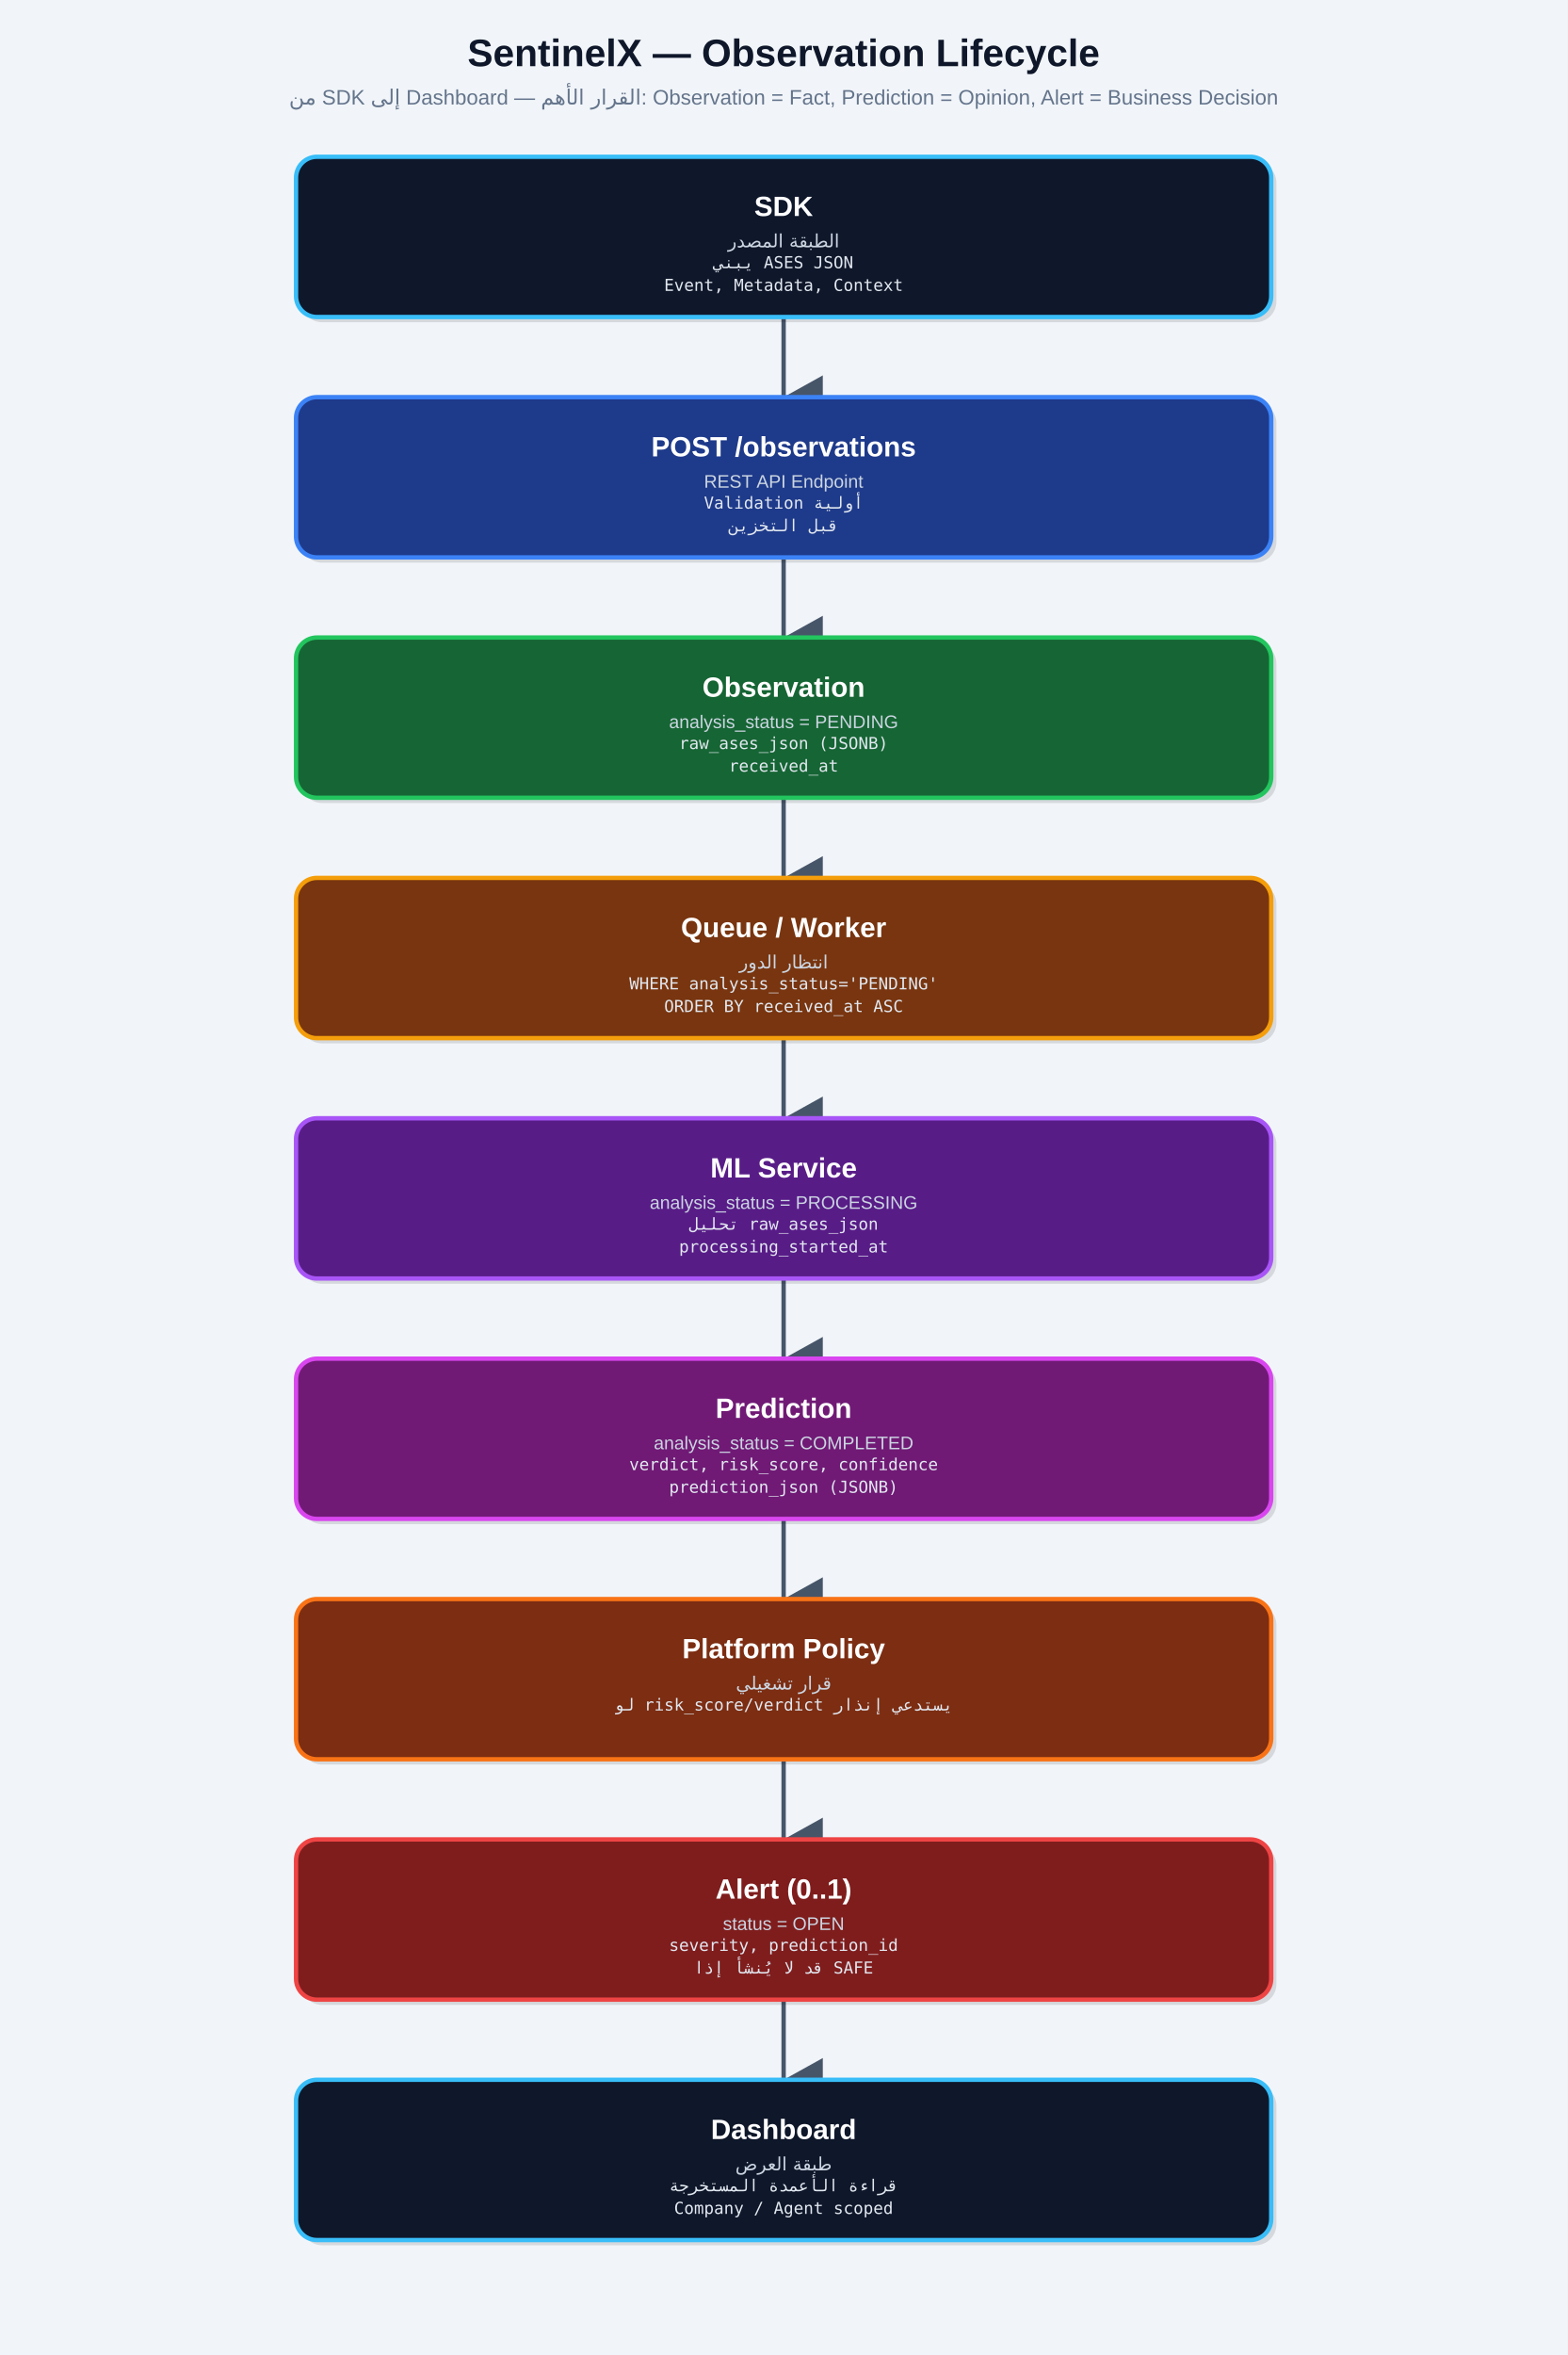
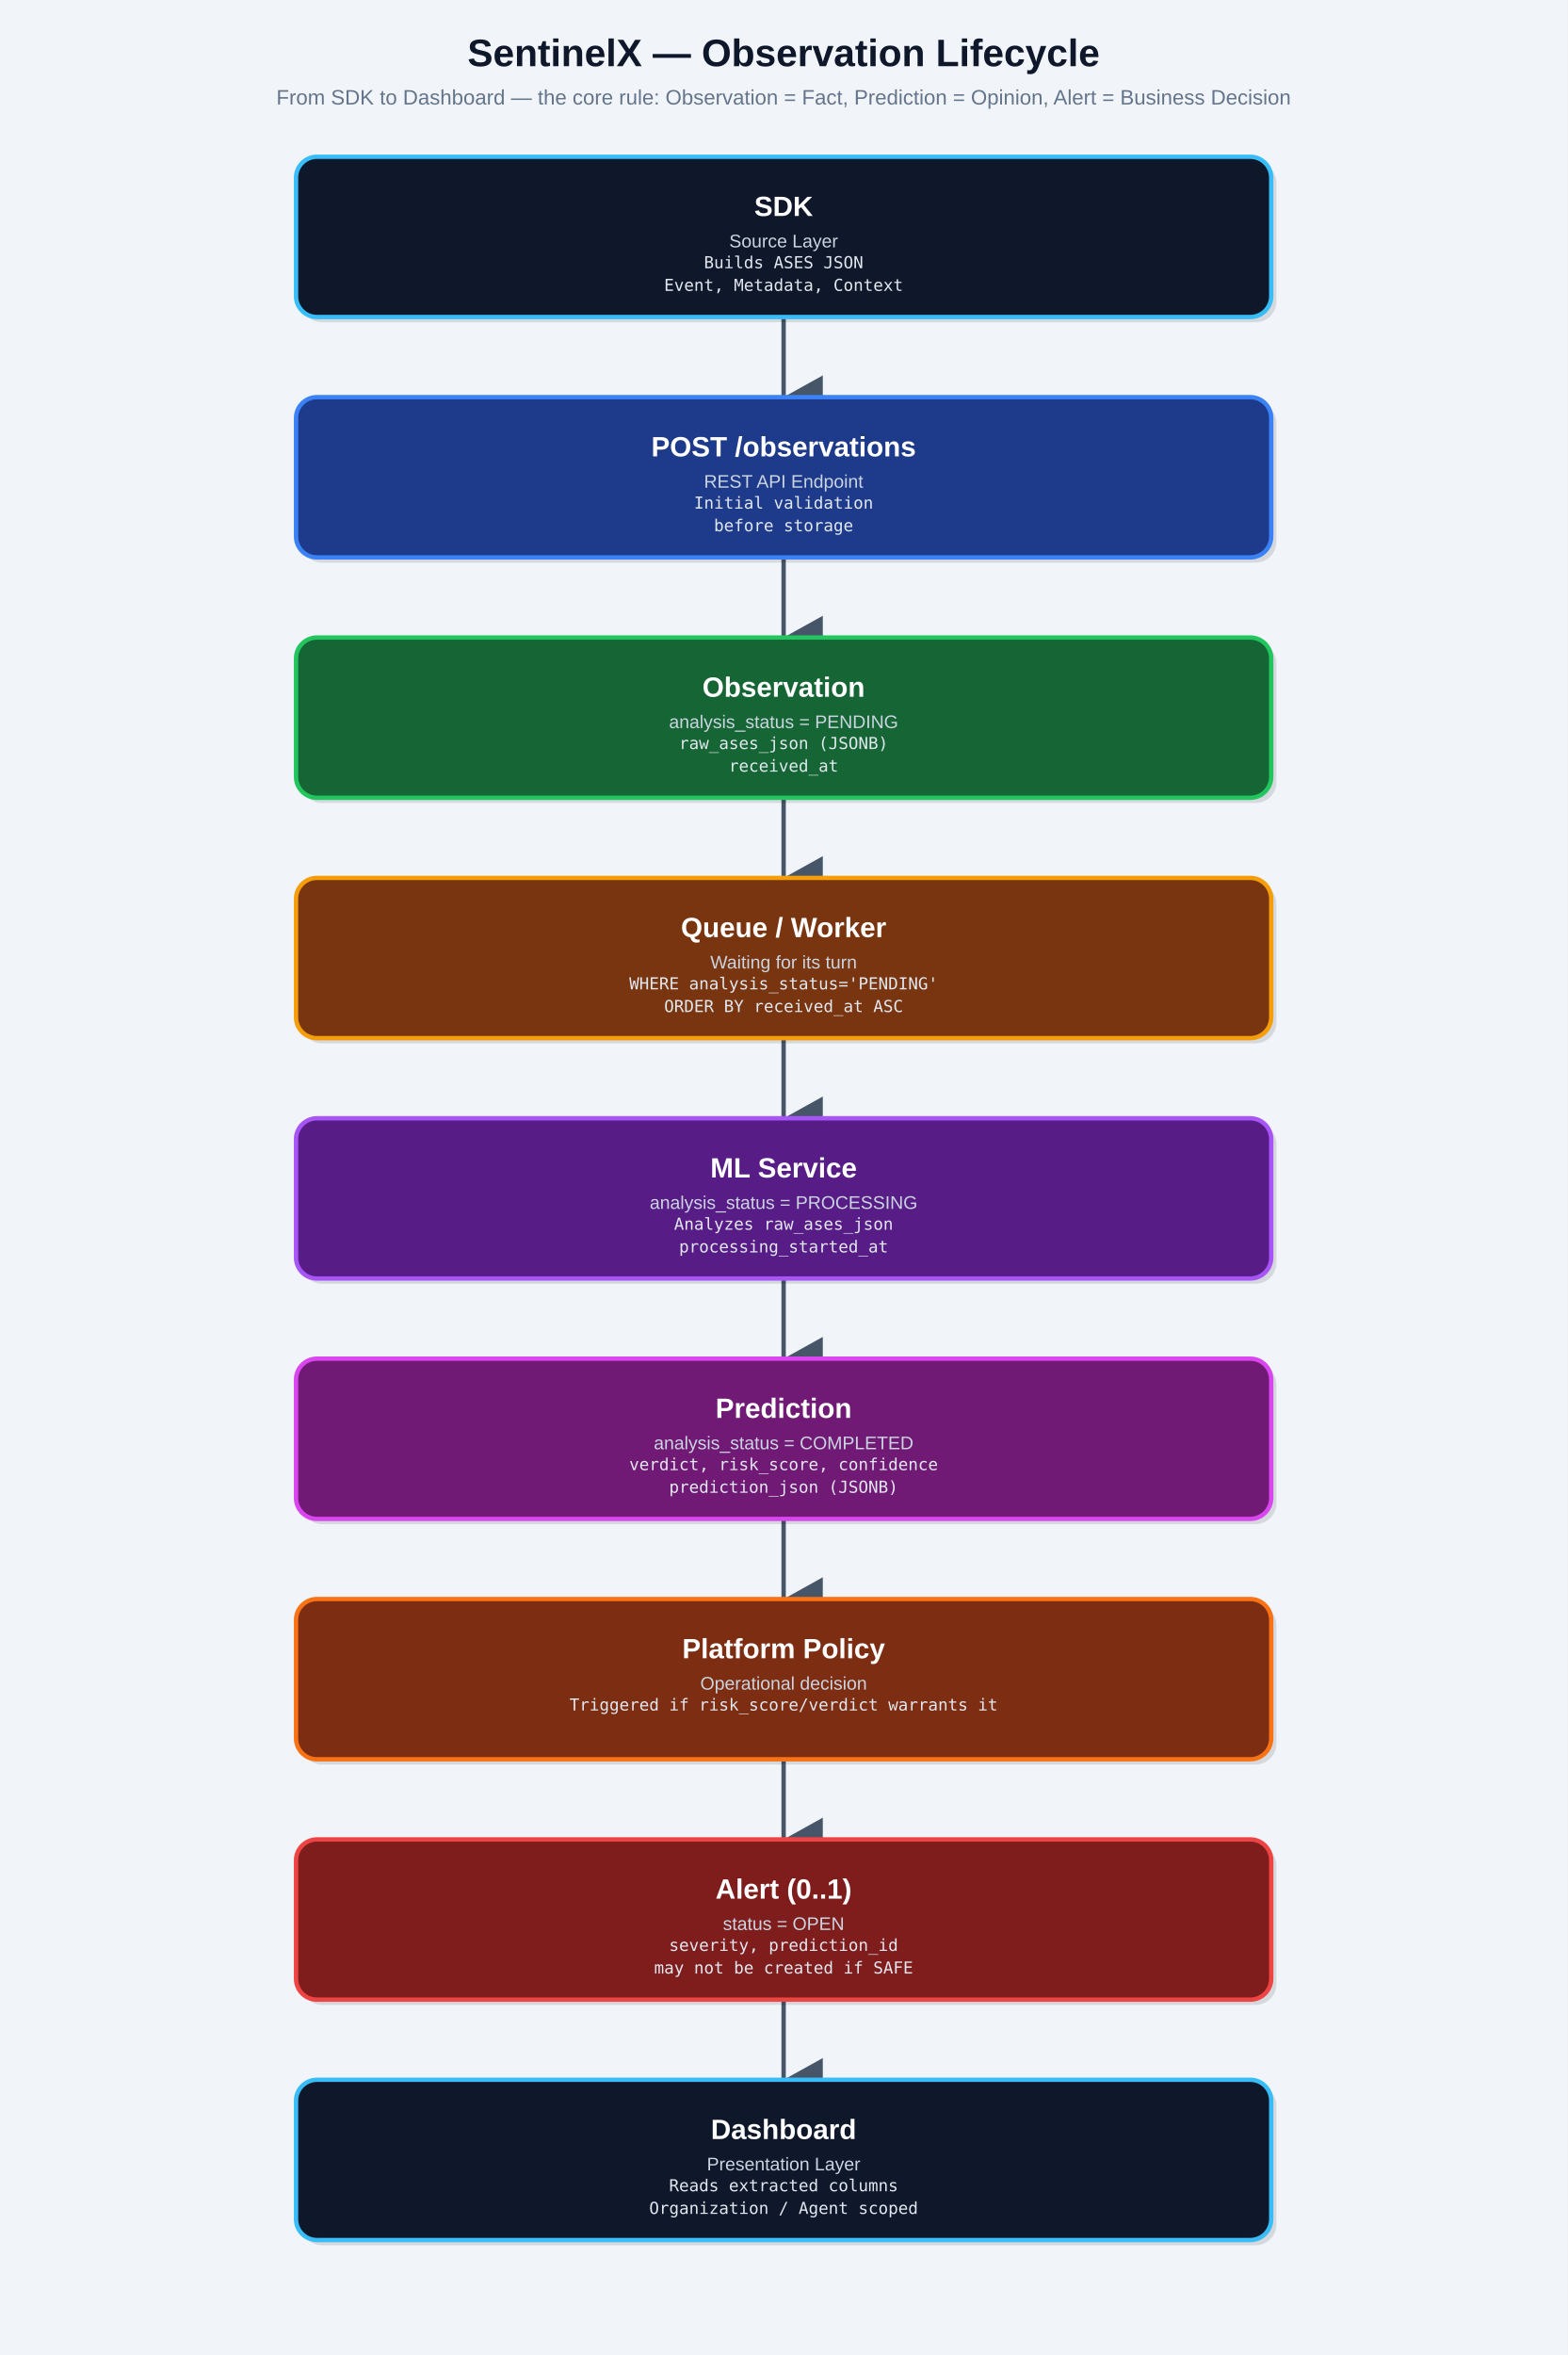
<svg xmlns="http://www.w3.org/2000/svg" viewBox="0 0 900 1352" width="900" height="1352">
  <defs>
    <marker id="arrowD" markerWidth="12" markerHeight="12" refX="5" refY="9" orient="auto" markerUnits="strokeWidth">
      <path d="M0,0 L10,0 L5,9 z" fill="#475569" />
    </marker>
  </defs>
  <rect x="0" y="0" width="900" height="1352" fill="#f1f5f9" />
  <text x="450.0" y="38" text-anchor="middle" font-family="Segoe UI, Arial, sans-serif" font-size="22" font-weight="800" fill="#0f172a">SentinelX — Observation Lifecycle</text>
-   <text x="450.0" y="60" text-anchor="middle" font-family="Segoe UI, Arial, sans-serif" font-size="12" fill="#64748b">من SDK إلى Dashboard — القرار الأهم: Observation = Fact, Prediction = Opinion, Alert = Business Decision</text>
+   <text x="450.0" y="60" text-anchor="middle" font-family="Segoe UI, Arial, sans-serif" font-size="12" fill="#64748b">From SDK to Dashboard — the core rule: Observation = Fact, Prediction = Opinion, Alert = Business Decision</text>
  <path d="M 450.0 182 L 450.0 228" stroke="#475569" stroke-width="2.5" fill="none" marker-end="url(#arrowD)" />
  <path d="M 450.0 320 L 450.0 366" stroke="#475569" stroke-width="2.5" fill="none" marker-end="url(#arrowD)" />
  <path d="M 450.0 458 L 450.0 504" stroke="#475569" stroke-width="2.5" fill="none" marker-end="url(#arrowD)" />
  <path d="M 450.0 596 L 450.0 642" stroke="#475569" stroke-width="2.5" fill="none" marker-end="url(#arrowD)" />
  <path d="M 450.0 734 L 450.0 780" stroke="#475569" stroke-width="2.5" fill="none" marker-end="url(#arrowD)" />
  <path d="M 450.0 872 L 450.0 918" stroke="#475569" stroke-width="2.5" fill="none" marker-end="url(#arrowD)" />
  <path d="M 450.0 1010 L 450.0 1056" stroke="#475569" stroke-width="2.5" fill="none" marker-end="url(#arrowD)" />
  <path d="M 450.0 1148 L 450.0 1194" stroke="#475569" stroke-width="2.5" fill="none" marker-end="url(#arrowD)" />
  <g>
    <rect x="173.0" y="93" width="560" height="92" rx="12" fill="#000" opacity="0.12" />
    <rect x="170.0" y="90" width="560" height="92" rx="12" fill="#0f172a" stroke="#38bdf8" stroke-width="2.5" />
    <text x="450.0" y="124" text-anchor="middle" font-family="Segoe UI, Arial, sans-serif" font-size="16" font-weight="800" fill="#ffffff">SDK</text>
-     <text x="450.0" y="142" text-anchor="middle" font-family="Segoe UI, Arial, sans-serif" font-size="10.5" fill="#cbd5e1">الطبقة المصدر</text>
-     <text x="450.0" y="154.0" text-anchor="middle" font-size="9.5" fill="#e2e8f0" font-family="Consolas, Menlo, monospace">يبني ASES JSON</text>
+     <text x="450.0" y="142" text-anchor="middle" font-family="Segoe UI, Arial, sans-serif" font-size="10.5" fill="#cbd5e1">Source Layer</text>
+     <text x="450.0" y="154.0" text-anchor="middle" font-size="9.5" fill="#e2e8f0" font-family="Consolas, Menlo, monospace">Builds ASES JSON</text>
    <text x="450.0" y="167.0" text-anchor="middle" font-size="9.5" fill="#e2e8f0" font-family="Consolas, Menlo, monospace">Event, Metadata, Context</text>
  </g>
  <g>
    <rect x="173.0" y="231" width="560" height="92" rx="12" fill="#000" opacity="0.12" />
    <rect x="170.0" y="228" width="560" height="92" rx="12" fill="#1e3a8a" stroke="#3b82f6" stroke-width="2.5" />
    <text x="450.0" y="262" text-anchor="middle" font-family="Segoe UI, Arial, sans-serif" font-size="16" font-weight="800" fill="#ffffff">POST /observations</text>
    <text x="450.0" y="280" text-anchor="middle" font-family="Segoe UI, Arial, sans-serif" font-size="10.5" fill="#cbd5e1">REST API Endpoint</text>
-     <text x="450.0" y="292.0" text-anchor="middle" font-size="9.5" fill="#e2e8f0" font-family="Consolas, Menlo, monospace">Validation أولية</text>
-     <text x="450.0" y="305.0" text-anchor="middle" font-size="9.5" fill="#e2e8f0" font-family="Consolas, Menlo, monospace">قبل التخزين</text>
+     <text x="450.0" y="292.0" text-anchor="middle" font-size="9.5" fill="#e2e8f0" font-family="Consolas, Menlo, monospace">Initial validation</text>
+     <text x="450.0" y="305.0" text-anchor="middle" font-size="9.5" fill="#e2e8f0" font-family="Consolas, Menlo, monospace">before storage</text>
  </g>
  <g>
    <rect x="173.0" y="369" width="560" height="92" rx="12" fill="#000" opacity="0.12" />
    <rect x="170.0" y="366" width="560" height="92" rx="12" fill="#166534" stroke="#22c55e" stroke-width="2.5" />
    <text x="450.0" y="400" text-anchor="middle" font-family="Segoe UI, Arial, sans-serif" font-size="16" font-weight="800" fill="#ffffff">Observation</text>
    <text x="450.0" y="418" text-anchor="middle" font-family="Segoe UI, Arial, sans-serif" font-size="10.5" fill="#cbd5e1">analysis_status = PENDING</text>
    <text x="450.0" y="430.0" text-anchor="middle" font-size="9.5" fill="#e2e8f0" font-family="Consolas, Menlo, monospace">raw_ases_json (JSONB)</text>
    <text x="450.0" y="443.0" text-anchor="middle" font-size="9.5" fill="#e2e8f0" font-family="Consolas, Menlo, monospace">received_at</text>
  </g>
  <g>
    <rect x="173.0" y="507" width="560" height="92" rx="12" fill="#000" opacity="0.12" />
    <rect x="170.0" y="504" width="560" height="92" rx="12" fill="#78350f" stroke="#f59e0b" stroke-width="2.5" />
    <text x="450.0" y="538" text-anchor="middle" font-family="Segoe UI, Arial, sans-serif" font-size="16" font-weight="800" fill="#ffffff">Queue / Worker</text>
-     <text x="450.0" y="556" text-anchor="middle" font-family="Segoe UI, Arial, sans-serif" font-size="10.5" fill="#cbd5e1">انتظار الدور</text>
+     <text x="450.0" y="556" text-anchor="middle" font-family="Segoe UI, Arial, sans-serif" font-size="10.5" fill="#cbd5e1">Waiting for its turn</text>
    <text x="450.0" y="568.0" text-anchor="middle" font-size="9.5" fill="#e2e8f0" font-family="Consolas, Menlo, monospace">WHERE analysis_status='PENDING'</text>
    <text x="450.0" y="581.0" text-anchor="middle" font-size="9.5" fill="#e2e8f0" font-family="Consolas, Menlo, monospace">ORDER BY received_at ASC</text>
  </g>
  <g>
    <rect x="173.0" y="645" width="560" height="92" rx="12" fill="#000" opacity="0.12" />
    <rect x="170.0" y="642" width="560" height="92" rx="12" fill="#581c87" stroke="#a855f7" stroke-width="2.5" />
    <text x="450.0" y="676" text-anchor="middle" font-family="Segoe UI, Arial, sans-serif" font-size="16" font-weight="800" fill="#ffffff">ML Service</text>
    <text x="450.0" y="694" text-anchor="middle" font-family="Segoe UI, Arial, sans-serif" font-size="10.5" fill="#cbd5e1">analysis_status = PROCESSING</text>
-     <text x="450.0" y="706.0" text-anchor="middle" font-size="9.5" fill="#e2e8f0" font-family="Consolas, Menlo, monospace">تحليل raw_ases_json</text>
+     <text x="450.0" y="706.0" text-anchor="middle" font-size="9.5" fill="#e2e8f0" font-family="Consolas, Menlo, monospace">Analyzes raw_ases_json</text>
    <text x="450.0" y="719.0" text-anchor="middle" font-size="9.5" fill="#e2e8f0" font-family="Consolas, Menlo, monospace">processing_started_at</text>
  </g>
  <g>
    <rect x="173.0" y="783" width="560" height="92" rx="12" fill="#000" opacity="0.12" />
    <rect x="170.0" y="780" width="560" height="92" rx="12" fill="#701a75" stroke="#d946ef" stroke-width="2.5" />
    <text x="450.0" y="814" text-anchor="middle" font-family="Segoe UI, Arial, sans-serif" font-size="16" font-weight="800" fill="#ffffff">Prediction</text>
    <text x="450.0" y="832" text-anchor="middle" font-family="Segoe UI, Arial, sans-serif" font-size="10.5" fill="#cbd5e1">analysis_status = COMPLETED</text>
    <text x="450.0" y="844.0" text-anchor="middle" font-size="9.5" fill="#e2e8f0" font-family="Consolas, Menlo, monospace">verdict, risk_score, confidence</text>
    <text x="450.0" y="857.0" text-anchor="middle" font-size="9.5" fill="#e2e8f0" font-family="Consolas, Menlo, monospace">prediction_json (JSONB)</text>
  </g>
  <g>
    <rect x="173.0" y="921" width="560" height="92" rx="12" fill="#000" opacity="0.12" />
    <rect x="170.0" y="918" width="560" height="92" rx="12" fill="#7c2d12" stroke="#f97316" stroke-width="2.5" />
    <text x="450.0" y="952" text-anchor="middle" font-family="Segoe UI, Arial, sans-serif" font-size="16" font-weight="800" fill="#ffffff">Platform Policy</text>
-     <text x="450.0" y="970" text-anchor="middle" font-family="Segoe UI, Arial, sans-serif" font-size="10.5" fill="#cbd5e1">قرار تشغيلي</text>
-     <text x="450.0" y="982.0" text-anchor="middle" font-size="9.5" fill="#e2e8f0" font-family="Consolas, Menlo, monospace">لو risk_score/verdict يستدعي إنذار</text>
+     <text x="450.0" y="970" text-anchor="middle" font-family="Segoe UI, Arial, sans-serif" font-size="10.5" fill="#cbd5e1">Operational decision</text>
+     <text x="450.0" y="982.0" text-anchor="middle" font-size="9.5" fill="#e2e8f0" font-family="Consolas, Menlo, monospace">Triggered if risk_score/verdict warrants it</text>
  </g>
  <g>
    <rect x="173.0" y="1059" width="560" height="92" rx="12" fill="#000" opacity="0.12" />
    <rect x="170.0" y="1056" width="560" height="92" rx="12" fill="#7f1d1d" stroke="#ef4444" stroke-width="2.5" />
    <text x="450.0" y="1090" text-anchor="middle" font-family="Segoe UI, Arial, sans-serif" font-size="16" font-weight="800" fill="#ffffff">Alert (0..1)</text>
    <text x="450.0" y="1108" text-anchor="middle" font-family="Segoe UI, Arial, sans-serif" font-size="10.5" fill="#cbd5e1">status = OPEN</text>
    <text x="450.0" y="1120.0" text-anchor="middle" font-size="9.5" fill="#e2e8f0" font-family="Consolas, Menlo, monospace">severity, prediction_id</text>
-     <text x="450.0" y="1133.0" text-anchor="middle" font-size="9.5" fill="#e2e8f0" font-family="Consolas, Menlo, monospace">قد لا يُنشأ إذا SAFE</text>
+     <text x="450.0" y="1133.0" text-anchor="middle" font-size="9.5" fill="#e2e8f0" font-family="Consolas, Menlo, monospace">may not be created if SAFE</text>
  </g>
  <g>
    <rect x="173.0" y="1197" width="560" height="92" rx="12" fill="#000" opacity="0.12" />
    <rect x="170.0" y="1194" width="560" height="92" rx="12" fill="#0f172a" stroke="#38bdf8" stroke-width="2.5" />
    <text x="450.0" y="1228" text-anchor="middle" font-family="Segoe UI, Arial, sans-serif" font-size="16" font-weight="800" fill="#ffffff">Dashboard</text>
-     <text x="450.0" y="1246" text-anchor="middle" font-family="Segoe UI, Arial, sans-serif" font-size="10.5" fill="#cbd5e1">طبقة العرض</text>
-     <text x="450.0" y="1258.0" text-anchor="middle" font-size="9.5" fill="#e2e8f0" font-family="Consolas, Menlo, monospace">قراءة الأعمدة المستخرجة</text>
-     <text x="450.0" y="1271.0" text-anchor="middle" font-size="9.5" fill="#e2e8f0" font-family="Consolas, Menlo, monospace">Company / Agent scoped</text>
+     <text x="450.0" y="1246" text-anchor="middle" font-family="Segoe UI, Arial, sans-serif" font-size="10.5" fill="#cbd5e1">Presentation Layer</text>
+     <text x="450.0" y="1258.0" text-anchor="middle" font-size="9.5" fill="#e2e8f0" font-family="Consolas, Menlo, monospace">Reads extracted columns</text>
+     <text x="450.0" y="1271.0" text-anchor="middle" font-size="9.5" fill="#e2e8f0" font-family="Consolas, Menlo, monospace">Organization / Agent scoped</text>
  </g>
</svg>
